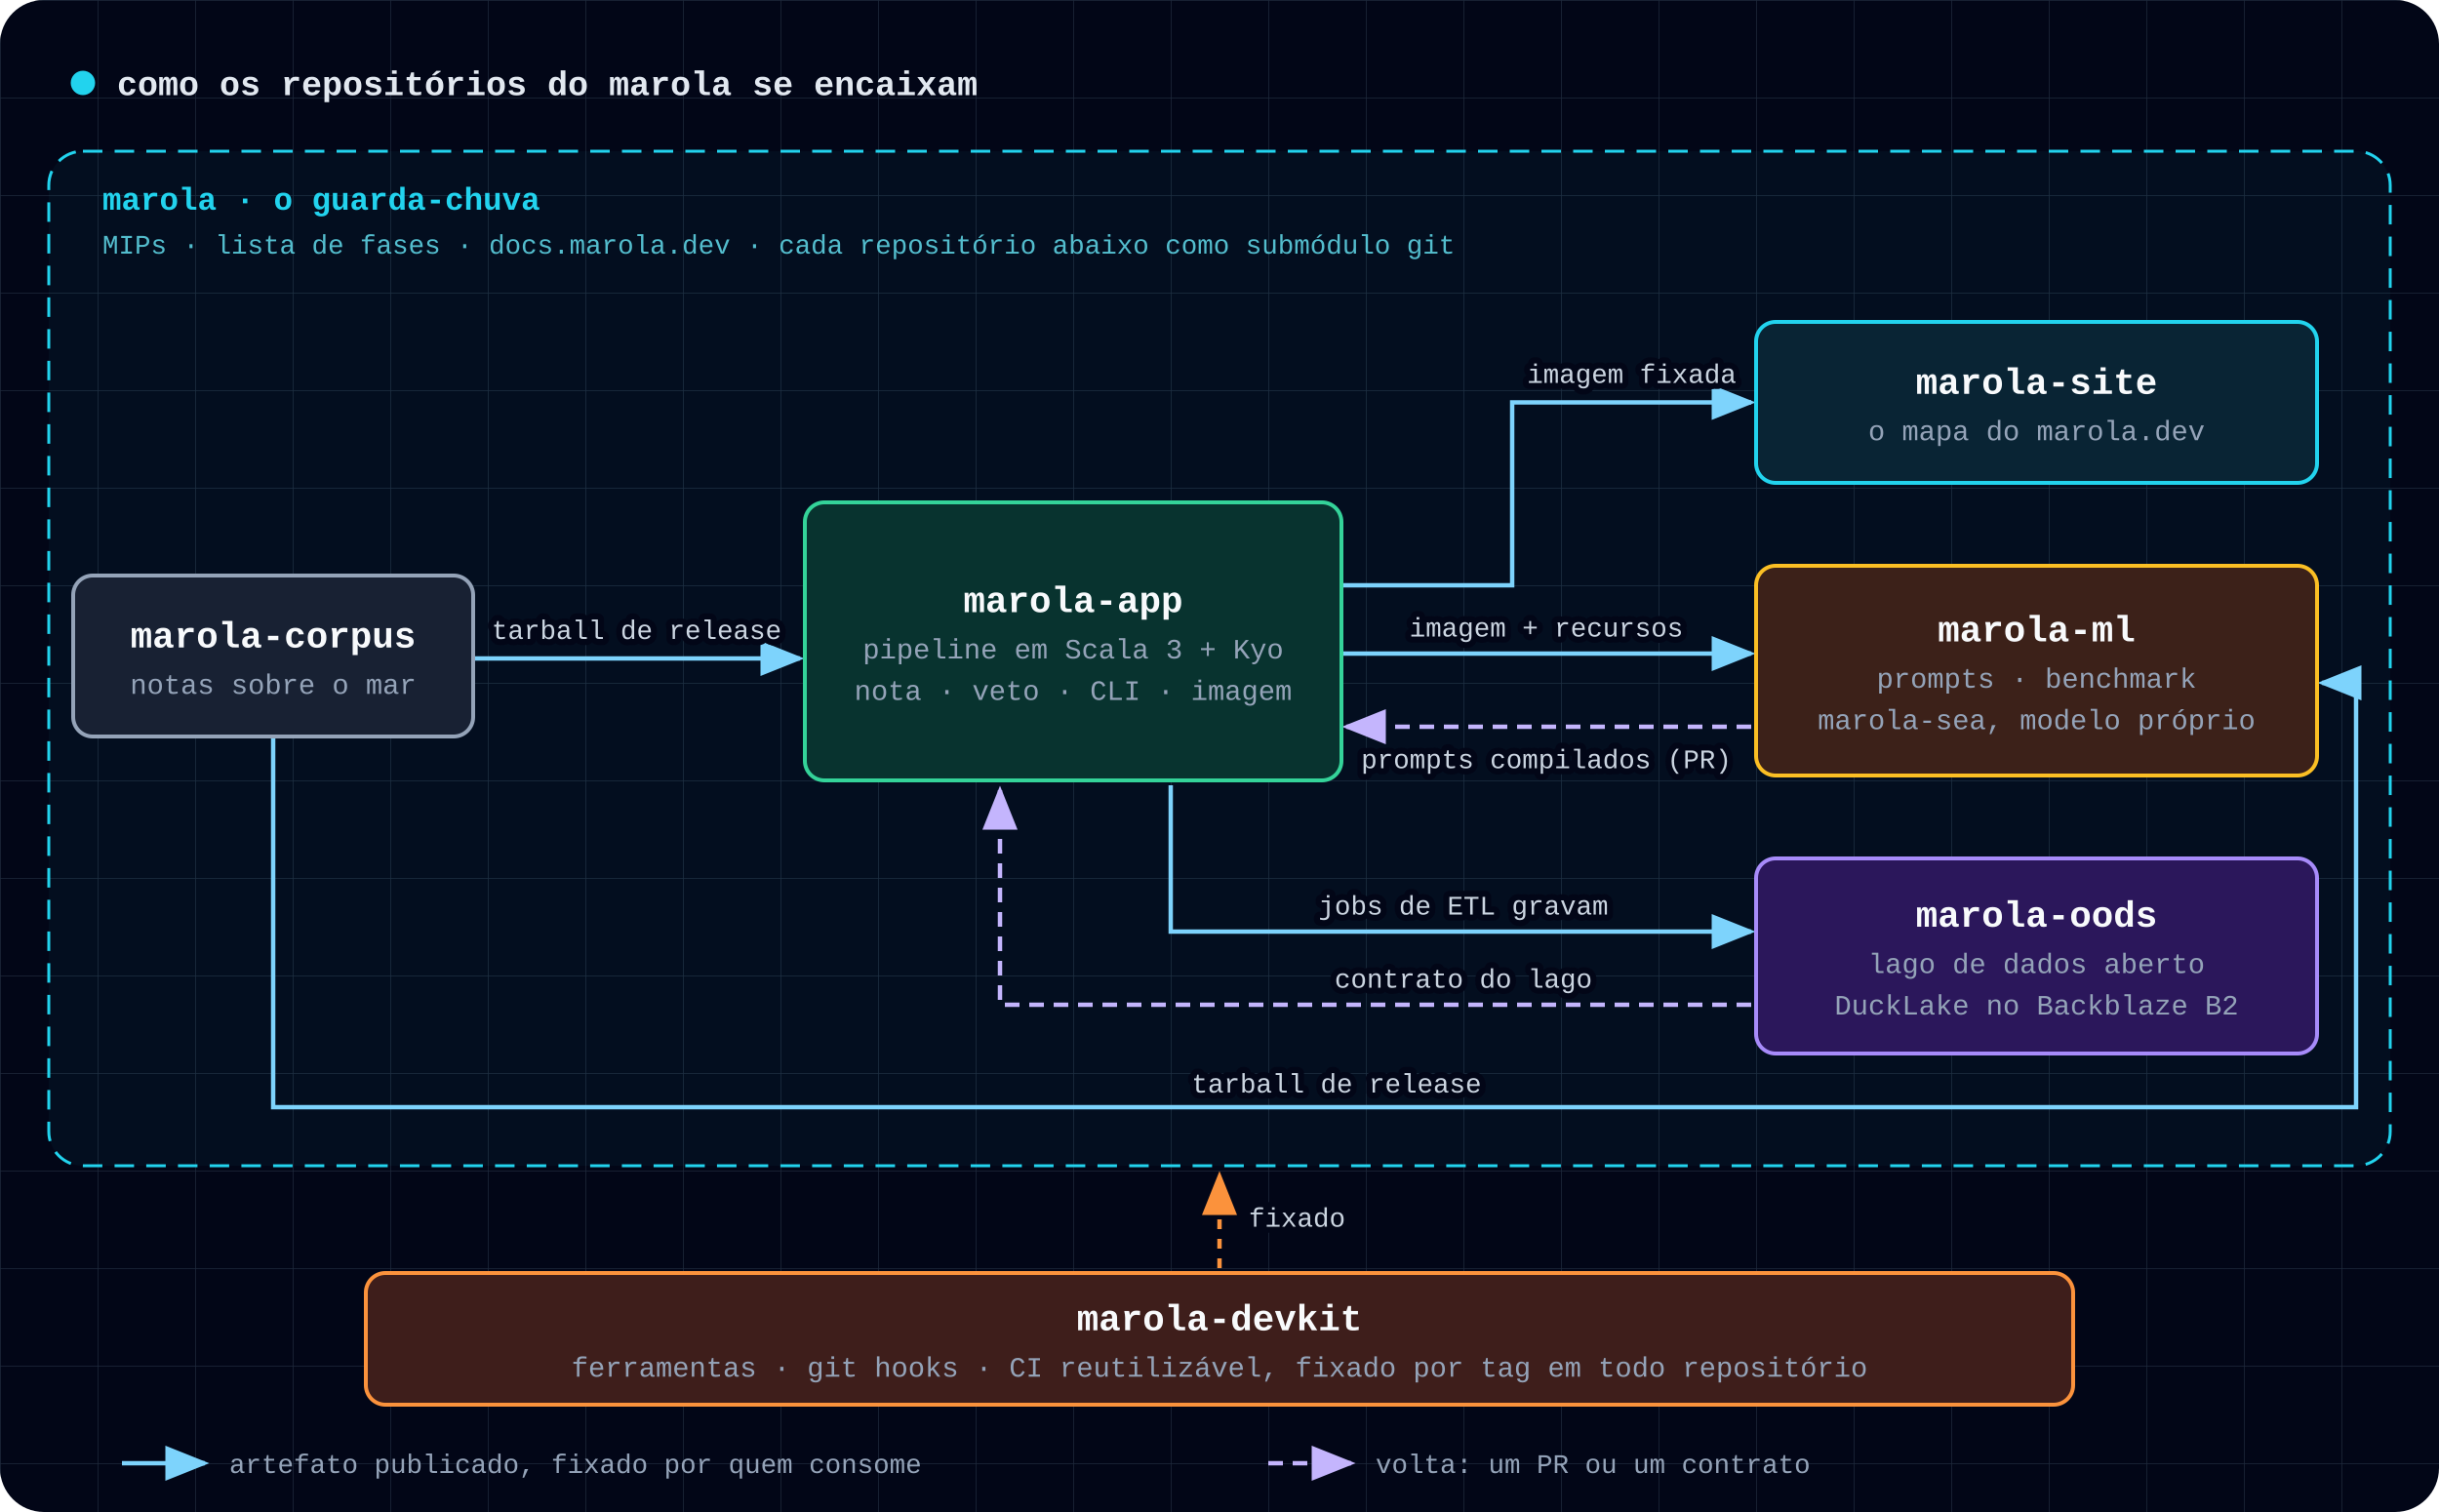
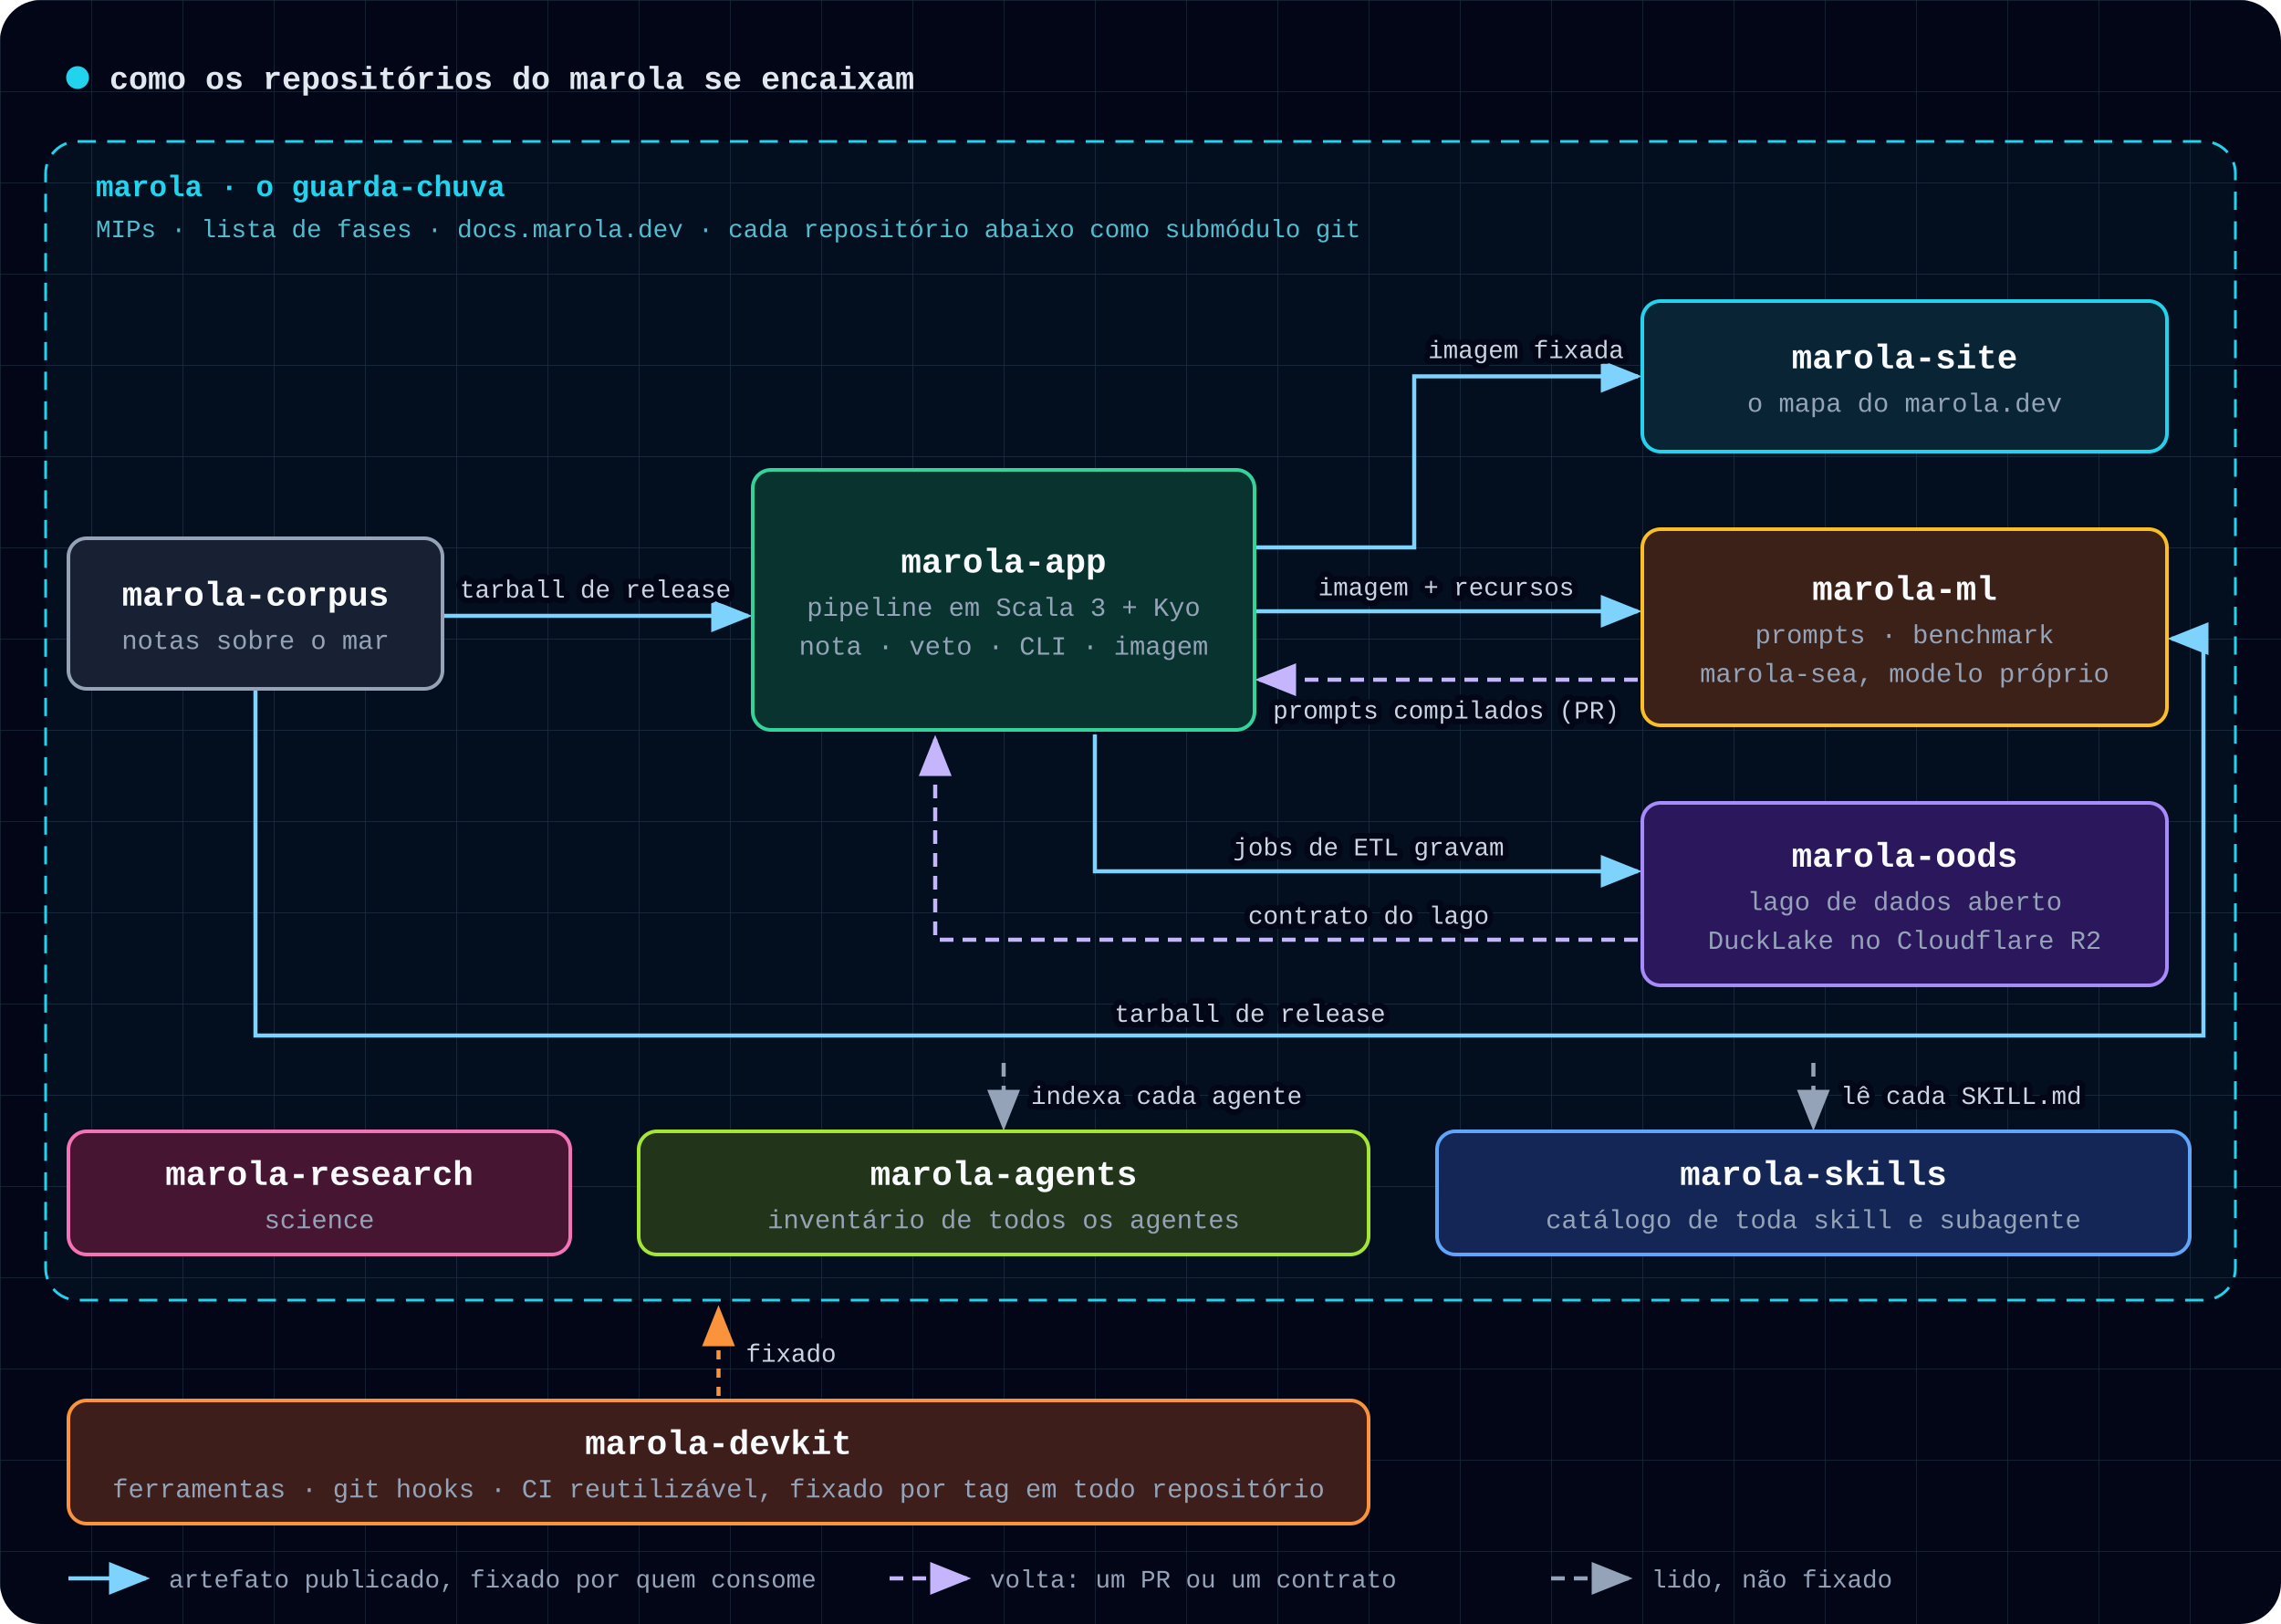
- <svg xmlns="http://www.w3.org/2000/svg" viewBox="0 0 1000 620" width="1000" height="620" role="img">
+ <svg xmlns="http://www.w3.org/2000/svg" viewBox="0 0 1000 712" width="1000" height="712" role="img">
  <style>
text{font-family:"JetBrains Mono",ui-monospace,SFMono-Regular,Menlo,Consolas,"Liberation Mono",monospace}
.name{fill:#f8fafc;font-size:15px;font-weight:700}
.sub{fill:#94a3b8;font-size:11.5px}
.edge{fill:#cbd5e1;font-size:11px;paint-order:stroke;stroke:#020617;stroke-width:5px;stroke-linejoin:round}
.title{fill:#e2e8f0;font-size:14px;font-weight:600}
.region{fill:#22d3ee;font-size:13px;font-weight:700}
.regionsub{fill:#67e8f9;font-size:11px;opacity:.8}
.leg{fill:#94a3b8;font-size:11px}
</style>
  <defs>
    <pattern id="grid" width="40" height="40" patternUnits="userSpaceOnUse">
      <path d="M 40 0 L 0 0 0 40" fill="none" stroke="#1e293b" stroke-width="0.6" />
    </pattern>
    <marker id="a" markerWidth="10" markerHeight="8" refX="9" refY="4" orient="auto">
      <polygon points="0 0,10 4,0 8" fill="#7dd3fc" />
    </marker>
    <marker id="b" markerWidth="10" markerHeight="8" refX="9" refY="4" orient="auto">
      <polygon points="0 0,10 4,0 8" fill="#c4b5fd" />
    </marker>
+     <marker id="g" markerWidth="10" markerHeight="8" refX="9" refY="4" orient="auto">
+       <polygon points="0 0,10 4,0 8" fill="#94a3b8" />
+     </marker>
    <marker id="o" markerWidth="10" markerHeight="8" refX="9" refY="4" orient="auto">
      <polygon points="0 0,10 4,0 8" fill="#fb923c" />
    </marker>
  </defs>
-   <rect width="1000" height="620" rx="18" fill="#020617" />
-   <rect width="1000" height="620" rx="18" fill="url(#grid)" />
+   <rect width="1000" height="712" rx="18" fill="#020617" />
+   <rect width="1000" height="712" rx="18" fill="url(#grid)" />
  <circle cx="34" cy="34" r="5" fill="#22d3ee" />
  <text x="48" y="39" class="title" text-anchor="start">como os repositórios do marola se encaixam</text>
-   <rect x="20" y="62" width="960" height="416" rx="14" fill="rgba(34,211,238,0.04)" stroke="#22d3ee" stroke-width="1.2" stroke-dasharray="8,5" />
+   <rect x="20" y="62" width="960" height="508" rx="14" fill="rgba(34,211,238,0.04)" stroke="#22d3ee" stroke-width="1.2" stroke-dasharray="8,5" />
  <text x="42" y="86" class="region" text-anchor="start">marola · o guarda-chuva</text>
  <text x="42" y="104" class="regionsub" text-anchor="start">MIPs · lista de fases · docs.marola.dev · cada repositório abaixo como submódulo git</text>
  <path d="M 194 270 H 328" stroke="#7dd3fc" stroke-width="1.8" fill="none" marker-end="url(#a)" />
  <text x="261" y="262" class="edge" text-anchor="middle">tarball de release</text>
  <path d="M 112 302 V 454 H 966 V 280 H 952" stroke="#7dd3fc" stroke-width="1.8" fill="none" marker-end="url(#a)" />
  <text x="548" y="448" class="edge" text-anchor="middle">tarball de release</text>
  <path d="M 550 240 H 620 V 165 H 718" stroke="#7dd3fc" stroke-width="1.8" fill="none" marker-end="url(#a)" />
  <text x="669" y="157" class="edge" text-anchor="middle">imagem fixada</text>
  <path d="M 550 268 H 718" stroke="#7dd3fc" stroke-width="1.8" fill="none" marker-end="url(#a)" />
  <text x="634" y="261" class="edge" text-anchor="middle">imagem + recursos</text>
  <path d="M 718 298 H 552" stroke="#c4b5fd" stroke-width="1.8" fill="none" stroke-dasharray="6,4" marker-end="url(#b)" />
  <text x="634" y="315" class="edge" text-anchor="middle">prompts compilados (PR)</text>
  <path d="M 480 322 V 382 H 718" stroke="#7dd3fc" stroke-width="1.8" fill="none" marker-end="url(#a)" />
  <text x="600" y="375" class="edge" text-anchor="middle">jobs de ETL gravam</text>
  <path d="M 718 412 H 410 V 324" stroke="#c4b5fd" stroke-width="1.8" fill="none" stroke-dasharray="6,4" marker-end="url(#b)" />
  <text x="600" y="405" class="edge" text-anchor="middle">contrato do lago</text>
-   <path d="M 500 520 V 482" stroke="#fb923c" stroke-width="1.8" fill="none" stroke-dasharray="4,4" marker-end="url(#o)" />
-   <text x="512" y="503" class="edge" text-anchor="start">fixado</text>
+   <path d="M 315 612 V 574" stroke="#fb923c" stroke-width="1.8" fill="none" stroke-dasharray="4,4" marker-end="url(#o)" />
+   <text x="327" y="597" class="edge" text-anchor="start">fixado</text>
+   <path d="M 795 466 V 494" stroke="#94a3b8" stroke-width="1.8" fill="none" stroke-dasharray="6,4" marker-end="url(#g)" />
+   <text x="807" y="484" class="edge" text-anchor="start">lê cada SKILL.md</text>
+   <path d="M 440 466 V 494" stroke="#94a3b8" stroke-width="1.8" fill="none" stroke-dasharray="6,4" marker-end="url(#g)" />
+   <text x="452" y="484" class="edge" text-anchor="start">indexa cada agente</text>
  <rect x="30" y="236" width="164" height="66" rx="8" fill="#0b1222" />
  <rect x="30" y="236" width="164" height="66" rx="8" fill="rgba(30,41,59,0.7)" stroke="#94a3b8" stroke-width="1.6" />
  <text x="112.0" y="265.5" class="name" text-anchor="middle">marola-corpus</text>
  <text x="112.0" y="284.5" class="sub" text-anchor="middle">notas sobre o mar</text>
  <rect x="330" y="206" width="220" height="114" rx="8" fill="#0b1222" />
  <rect x="330" y="206" width="220" height="114" rx="8" fill="rgba(6,78,59,0.55)" stroke="#34d399" stroke-width="1.6" />
  <text x="440.0" y="251.0" class="name" text-anchor="middle">marola-app</text>
  <text x="440.0" y="270.0" class="sub" text-anchor="middle">pipeline em Scala 3 + Kyo</text>
  <text x="440.0" y="287.0" class="sub" text-anchor="middle">nota · veto · CLI · imagem</text>
  <rect x="720" y="132" width="230" height="66" rx="8" fill="#0b1222" />
  <rect x="720" y="132" width="230" height="66" rx="8" fill="rgba(8,51,68,0.55)" stroke="#22d3ee" stroke-width="1.6" />
  <text x="835.0" y="161.5" class="name" text-anchor="middle">marola-site</text>
  <text x="835.0" y="180.5" class="sub" text-anchor="middle">o mapa do marola.dev</text>
  <rect x="720" y="232" width="230" height="86" rx="8" fill="#0b1222" />
  <rect x="720" y="232" width="230" height="86" rx="8" fill="rgba(120,53,15,0.45)" stroke="#fbbf24" stroke-width="1.6" />
  <text x="835.0" y="263.0" class="name" text-anchor="middle">marola-ml</text>
  <text x="835.0" y="282.0" class="sub" text-anchor="middle">prompts · benchmark</text>
  <text x="835.0" y="299.0" class="sub" text-anchor="middle">marola-sea, modelo próprio</text>
  <rect x="720" y="352" width="230" height="80" rx="8" fill="#0b1222" />
  <rect x="720" y="352" width="230" height="80" rx="8" fill="rgba(76,29,149,0.5)" stroke="#a78bfa" stroke-width="1.6" />
  <text x="835.0" y="380.0" class="name" text-anchor="middle">marola-oods</text>
  <text x="835.0" y="399.0" class="sub" text-anchor="middle">lago de dados aberto</text>
-   <text x="835.0" y="416.0" class="sub" text-anchor="middle">DuckLake no Backblaze B2</text>
-   <rect x="150" y="522" width="700" height="54" rx="8" fill="#0b1222" />
-   <rect x="150" y="522" width="700" height="54" rx="8" fill="rgba(124,45,18,0.45)" stroke="#fb923c" stroke-width="1.6" />
-   <text x="500.0" y="545.5" class="name" text-anchor="middle">marola-devkit</text>
-   <text x="500.0" y="564.5" class="sub" text-anchor="middle">ferramentas · git hooks · CI reutilizável, fixado por tag em todo repositório</text>
-   <path d="M 50 600 H 84" stroke="#7dd3fc" stroke-width="1.8" fill="none" marker-end="url(#a)" />
-   <text x="94" y="604" class="leg" text-anchor="start">artefato publicado, fixado por quem consome</text>
-   <path d="M 520 600 H 554" stroke="#c4b5fd" stroke-width="1.8" fill="none" stroke-dasharray="6,4" marker-end="url(#b)" />
-   <text x="564" y="604" class="leg" text-anchor="start">volta: um PR ou um contrato</text>
+   <text x="835.0" y="416.0" class="sub" text-anchor="middle">DuckLake no Cloudflare R2</text>
+   <rect x="30" y="614" width="570" height="54" rx="8" fill="#0b1222" />
+   <rect x="30" y="614" width="570" height="54" rx="8" fill="rgba(124,45,18,0.45)" stroke="#fb923c" stroke-width="1.6" />
+   <text x="315.0" y="637.5" class="name" text-anchor="middle">marola-devkit</text>
+   <text x="315.0" y="656.5" class="sub" text-anchor="middle">ferramentas · git hooks · CI reutilizável, fixado por tag em todo repositório</text>
+   <rect x="30" y="496" width="220" height="54" rx="8" fill="#0b1222" />
+   <rect x="30" y="496" width="220" height="54" rx="8" fill="rgba(131,24,67,0.5)" stroke="#f472b6" stroke-width="1.6" />
+   <text x="140.0" y="519.5" class="name" text-anchor="middle">marola-research</text>
+   <text x="140.0" y="538.5" class="sub" text-anchor="middle">science</text>
+   <rect x="280" y="496" width="320" height="54" rx="8" fill="#0b1222" />
+   <rect x="280" y="496" width="320" height="54" rx="8" fill="rgba(54,83,20,0.55)" stroke="#a3e635" stroke-width="1.6" />
+   <text x="440.0" y="519.5" class="name" text-anchor="middle">marola-agents</text>
+   <text x="440.0" y="538.5" class="sub" text-anchor="middle">inventário de todos os agentes</text>
+   <rect x="630" y="496" width="330" height="54" rx="8" fill="#0b1222" />
+   <rect x="630" y="496" width="330" height="54" rx="8" fill="rgba(30,58,138,0.5)" stroke="#60a5fa" stroke-width="1.6" />
+   <text x="795.0" y="519.5" class="name" text-anchor="middle">marola-skills</text>
+   <text x="795.0" y="538.5" class="sub" text-anchor="middle">catálogo de toda skill e subagente</text>
+   <path d="M 30 692 H 64" stroke="#7dd3fc" stroke-width="1.8" fill="none" marker-end="url(#a)" />
+   <text x="74" y="696" class="leg" text-anchor="start">artefato publicado, fixado por quem consome</text>
+   <path d="M 390 692 H 424" stroke="#c4b5fd" stroke-width="1.8" fill="none" stroke-dasharray="6,4" marker-end="url(#b)" />
+   <text x="434" y="696" class="leg" text-anchor="start">volta: um PR ou um contrato</text>
+   <path d="M 680 692 H 714" stroke="#94a3b8" stroke-width="1.8" fill="none" stroke-dasharray="6,4" marker-end="url(#g)" />
+   <text x="724" y="696" class="leg" text-anchor="start">lido, não fixado</text>
</svg>
